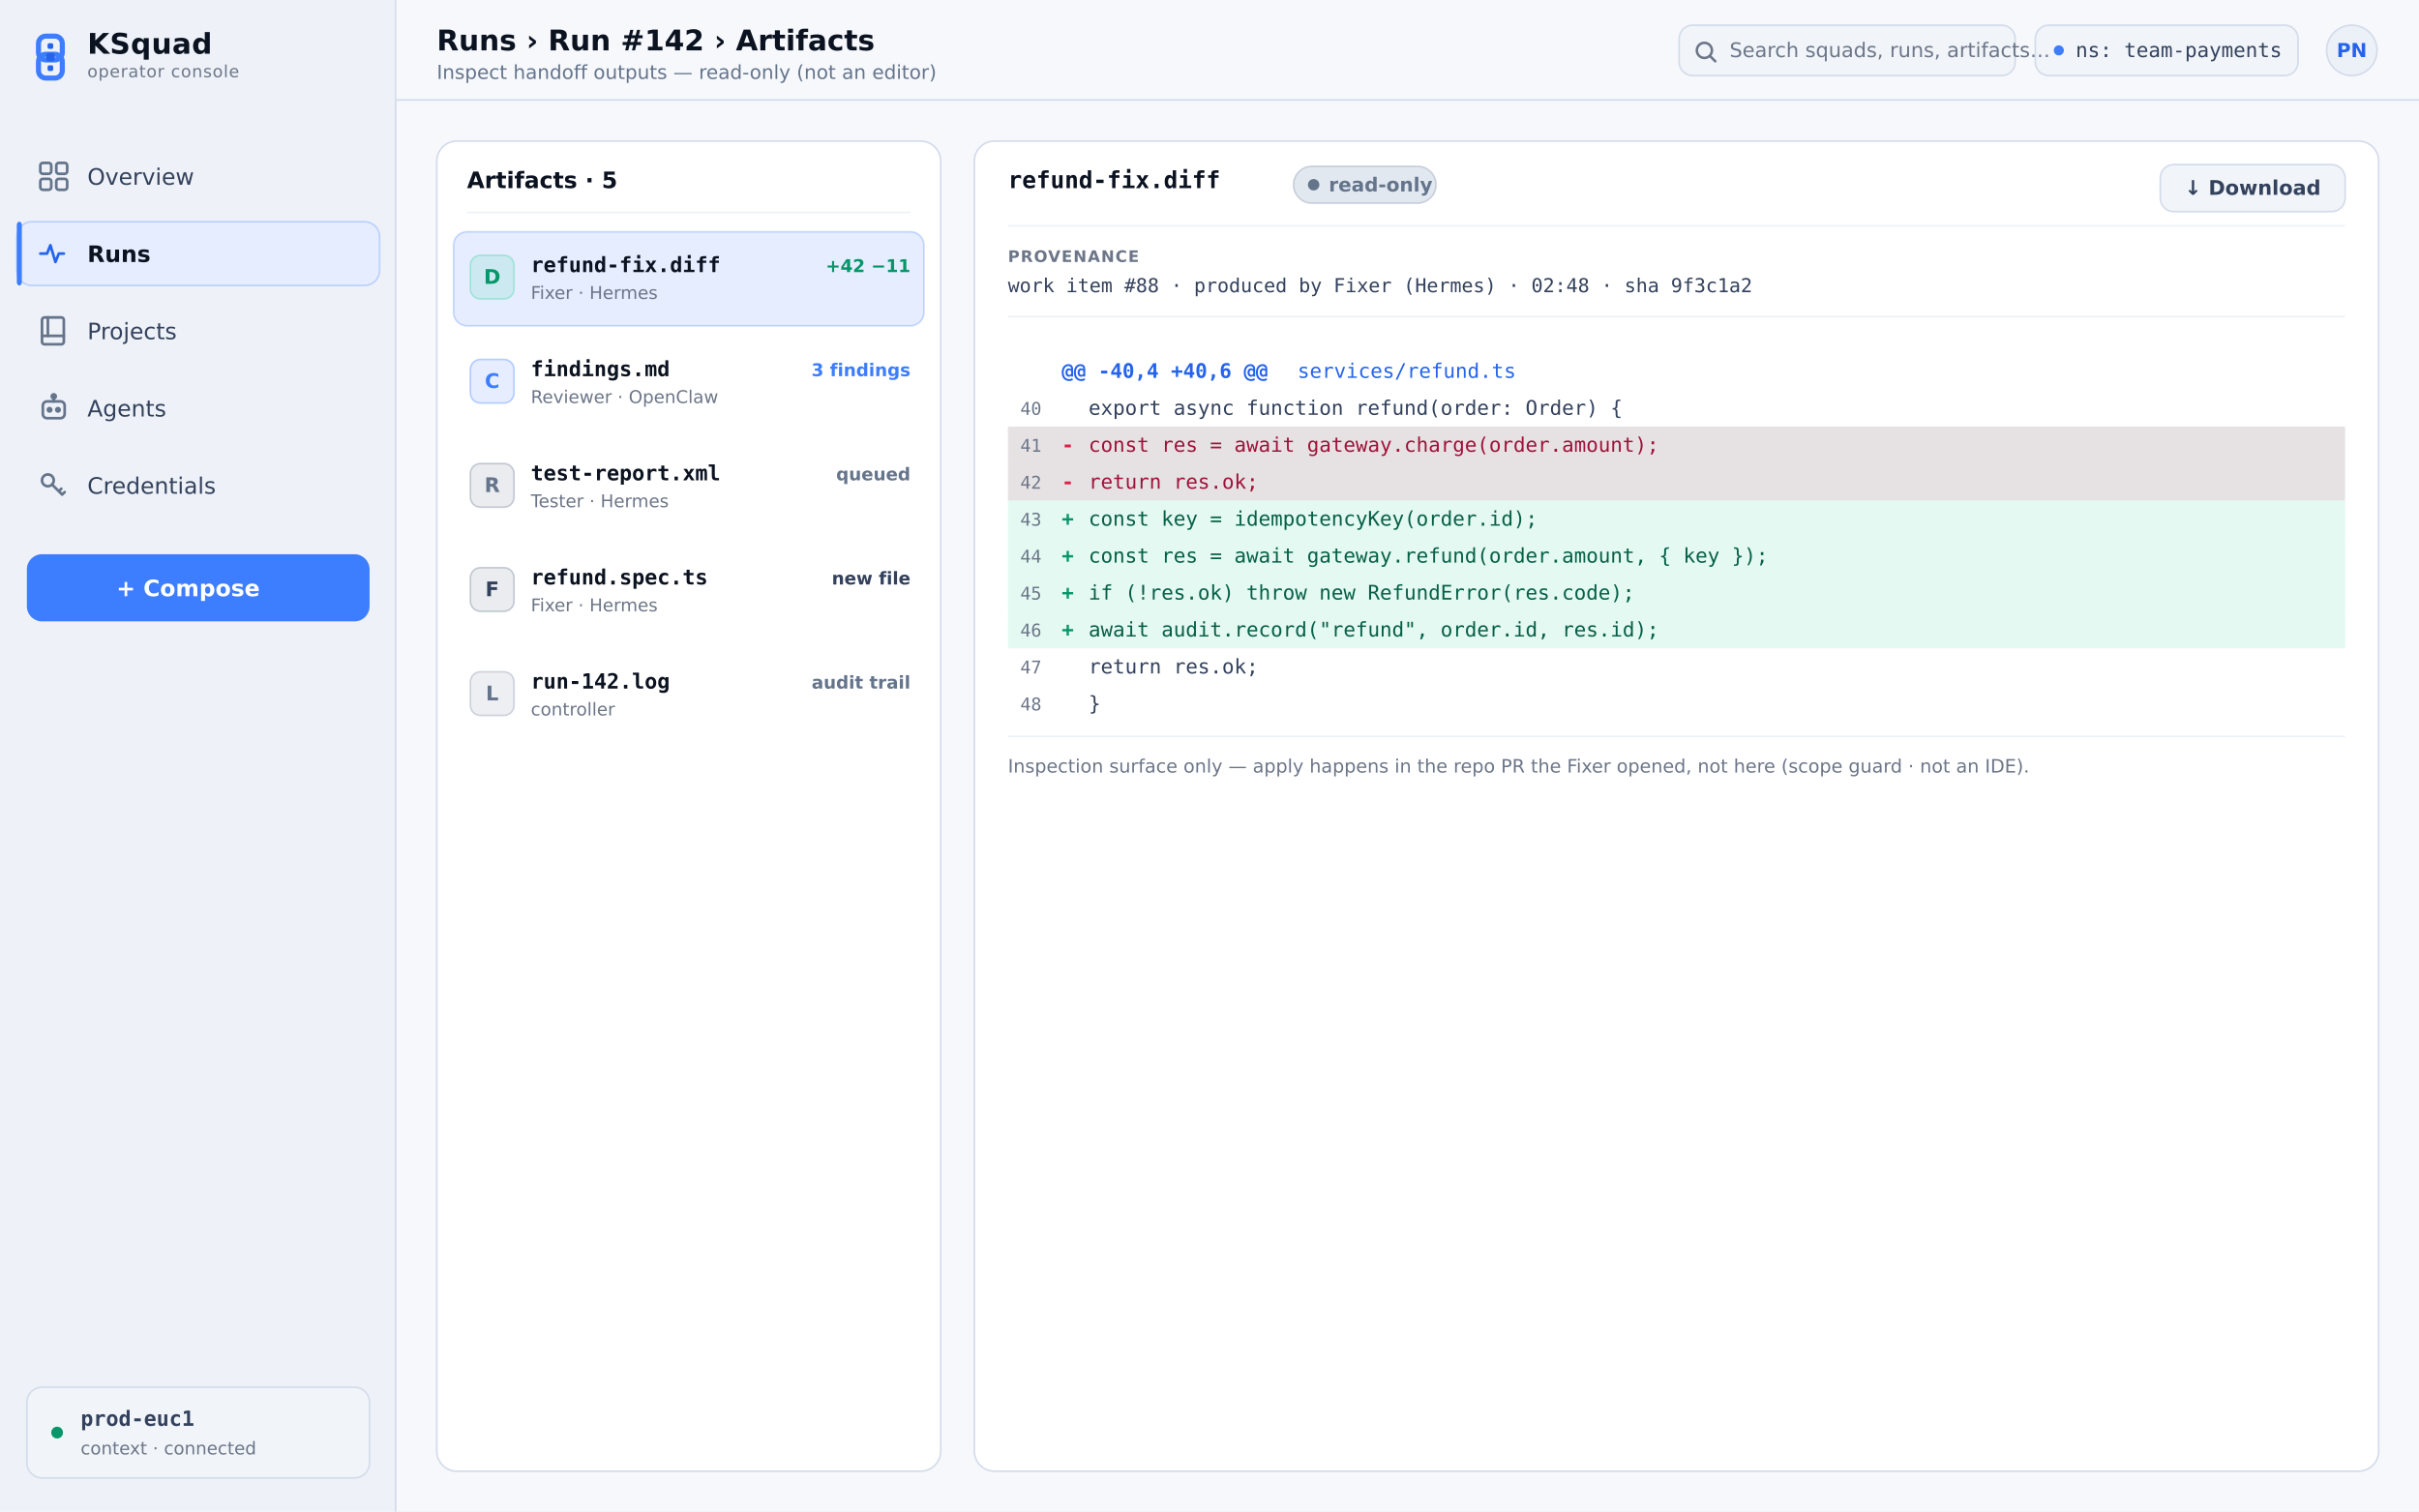
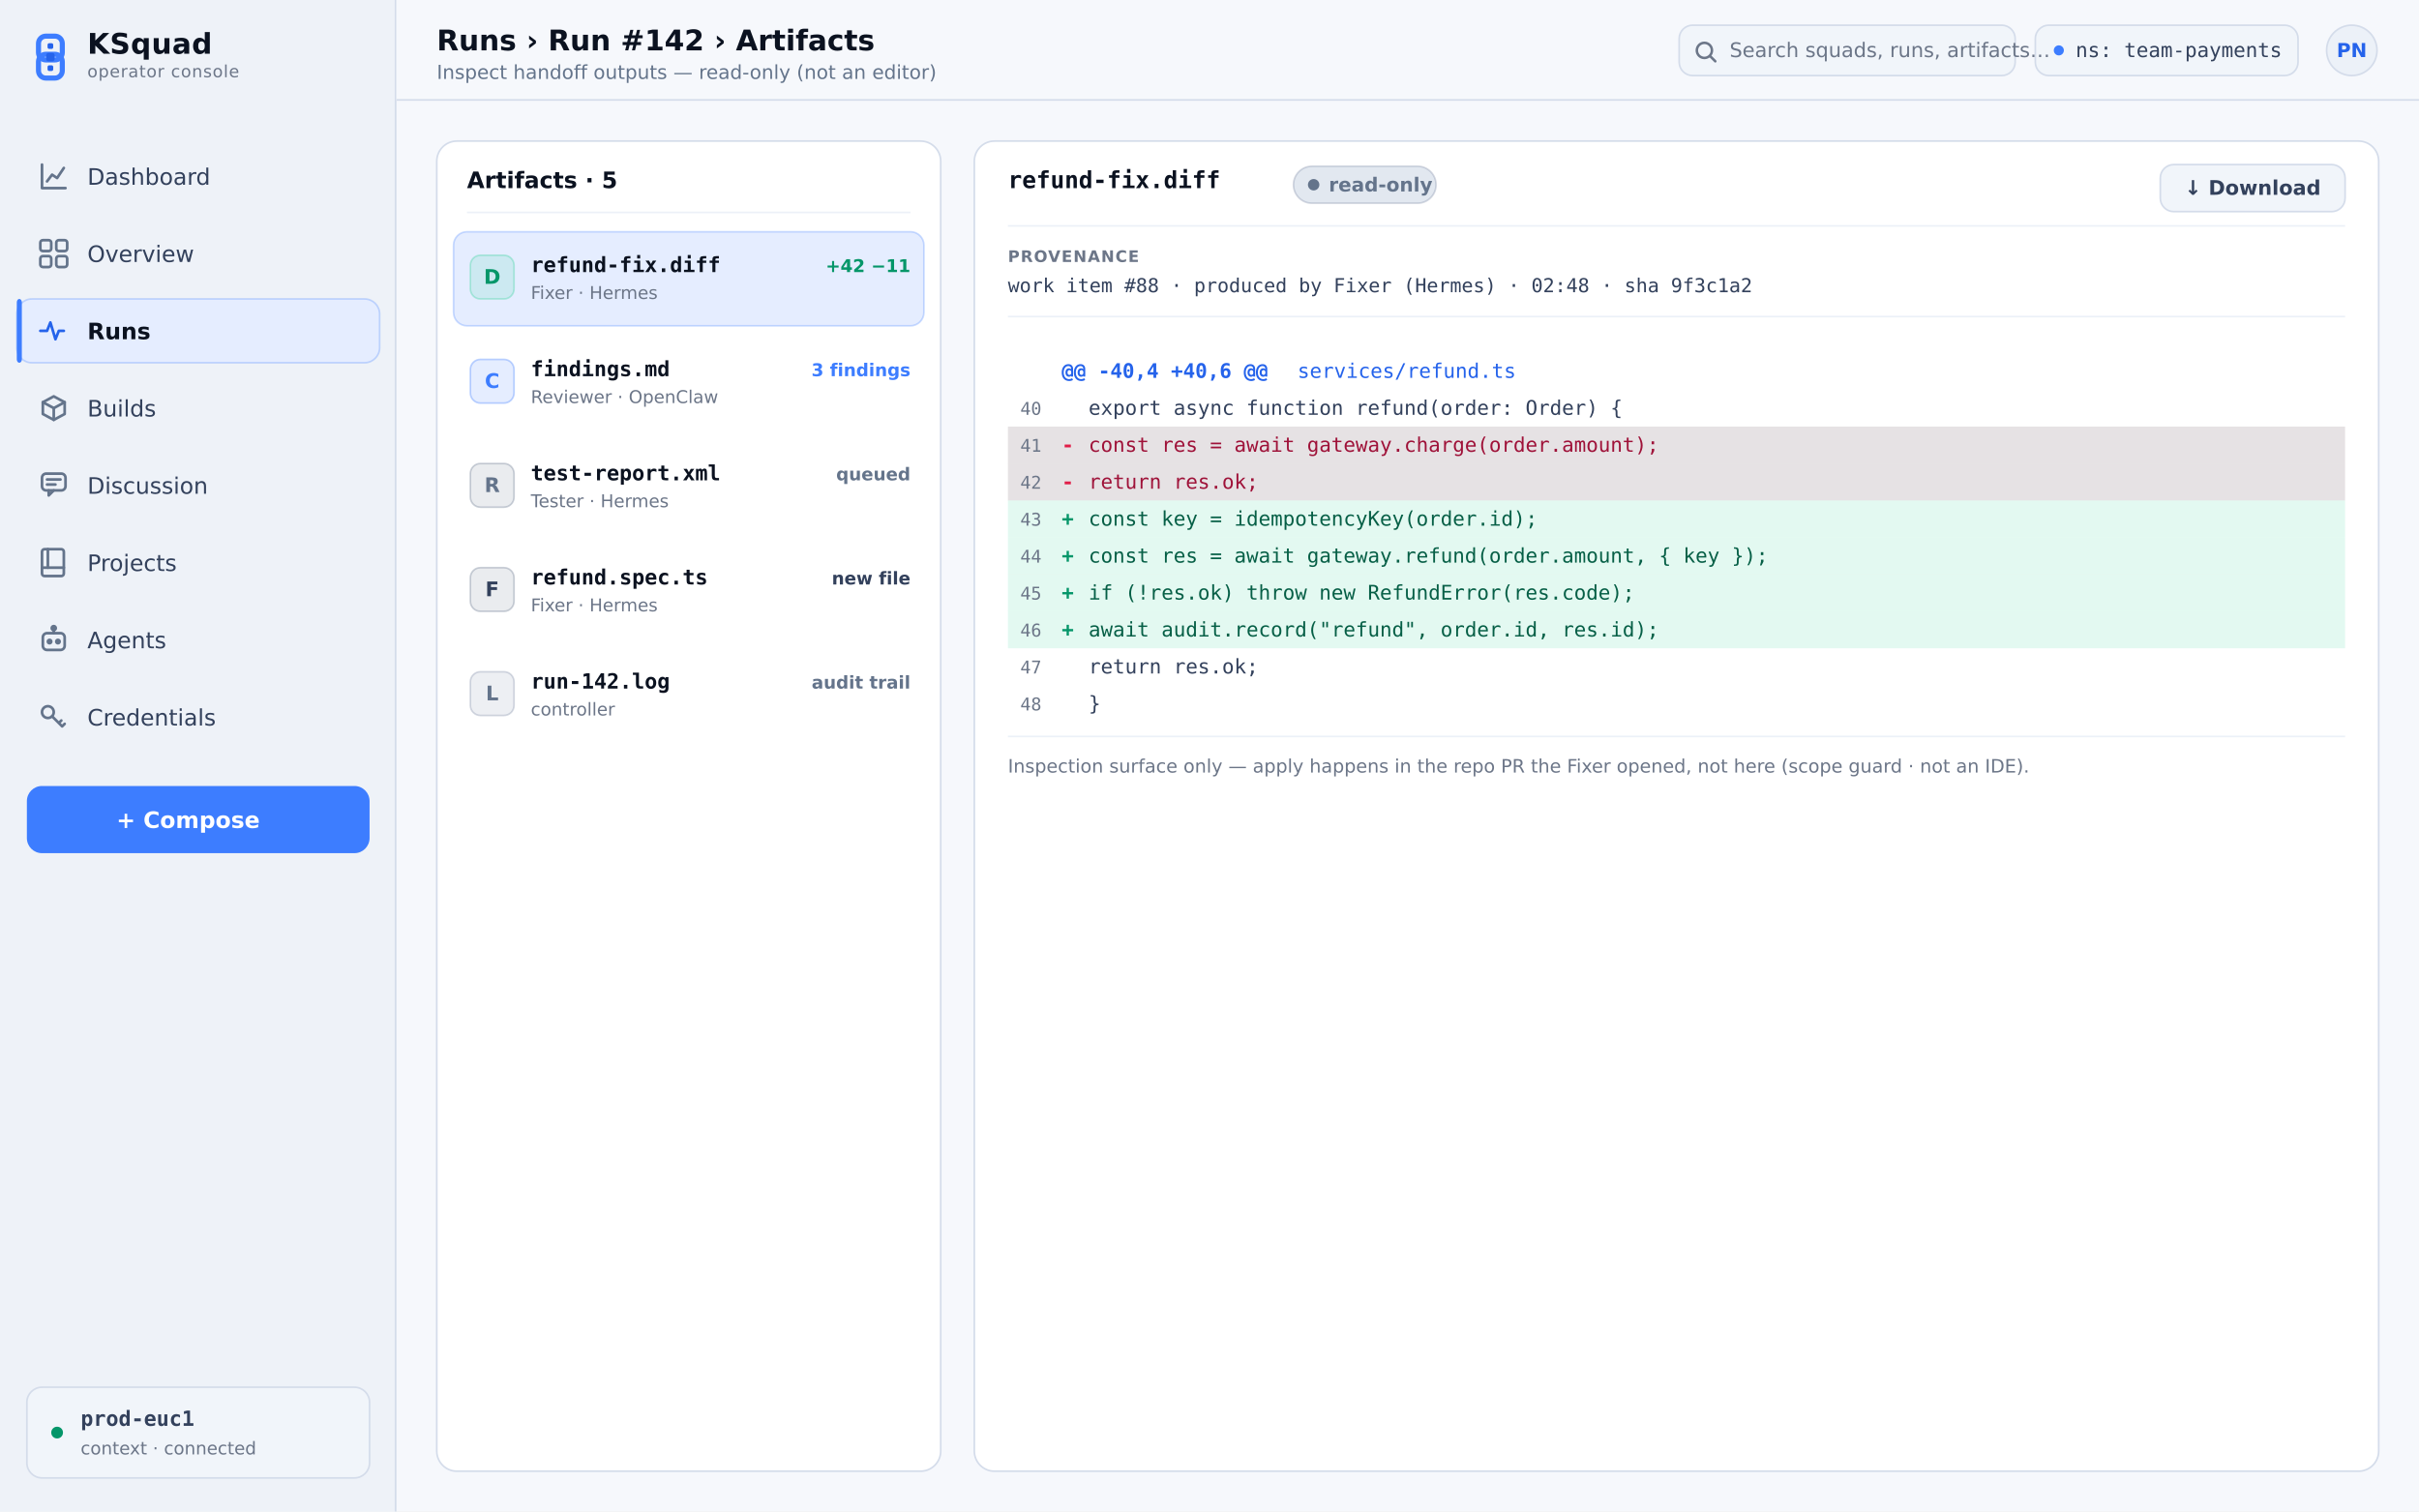
<svg xmlns="http://www.w3.org/2000/svg" width="1440" height="900" viewBox="0 0 1440 900" font-family="DejaVu Sans">
  <rect x="0" y="0" width="1440" height="900" rx="0" ry="0" fill="#F6F8FC" stroke="none" stroke-width="1" />
  <rect x="0" y="0" width="236" height="900" rx="0" ry="0" fill="#EEF2F8" stroke="none" stroke-width="1" />
  <rect x="235" y="0" width="1" height="900" rx="0" ry="0" fill="#D4DCEA" stroke="none" stroke-width="1" />
  <g transform="translate(30,34) scale(0.33735) translate(-50,-50)">
    <rect x="29" y="45" width="42" height="42" rx="13" fill="none" stroke="#3D7DFF" stroke-width="9" />
    <rect x="29" y="13" width="42" height="42" rx="13" fill="none" stroke="#3D7DFF" stroke-width="9" />
    <rect x="45" y="25.5" width="10" height="10" rx="2.8" fill="#2563EB" />
    <rect x="45" y="64.5" width="10" height="10" rx="2.8" fill="#2563EB" />
    <rect x="42.5" y="42.5" width="15" height="15" rx="4.2" fill="#2563EB" />
  </g>
  <text x="52" y="32" font-family="DejaVu Sans" font-size="17" fill="#0B1220" font-weight="700" text-anchor="start" letter-spacing="0.2">KSquad</text>
  <text x="52" y="46" font-family="DejaVu Sans" font-size="10" fill="#6C7688" font-weight="400" text-anchor="start" letter-spacing="0.4">operator console</text>
  <g fill="none" stroke="#64748B" stroke-width="1.6" stroke-linecap="round" stroke-linejoin="round">
-     <rect x="24" y="97" width="6.5" height="6.5" rx="1.5" />
-     <rect x="33.5" y="97" width="6.5" height="6.5" rx="1.5" />
-     <rect x="24" y="106.5" width="6.5" height="6.5" rx="1.5" />
-     <rect x="33.5" y="106.5" width="6.5" height="6.5" rx="1.5" />
+     <path d="M25 98 v14 h14" />
+     <path d="M28 108 l3 -4 l3 2 l4 -6" />
  </g>
-   <text x="52" y="110" font-family="DejaVu Sans" font-size="13.5" fill="#33415C" font-weight="500" text-anchor="start">Overview</text>
-   <rect x="10" y="132" width="216" height="38" rx="9" ry="9" fill="#E5EDFF" stroke="#3D7DFF44" stroke-width="1" />
-   <rect x="10" y="132" width="3" height="38" rx="2" ry="2" fill="#3D7DFF" stroke="none" stroke-width="1" />
+   <text x="52" y="110" font-family="DejaVu Sans" font-size="13.5" fill="#33415C" font-weight="500" text-anchor="start">Dashboard</text>
+   <g fill="none" stroke="#64748B" stroke-width="1.6" stroke-linecap="round" stroke-linejoin="round">
+     <rect x="24" y="143" width="6.5" height="6.5" rx="1.5" />
+     <rect x="33.5" y="143" width="6.5" height="6.5" rx="1.5" />
+     <rect x="24" y="152.5" width="6.5" height="6.5" rx="1.5" />
+     <rect x="33.5" y="152.5" width="6.5" height="6.5" rx="1.5" />
+   </g>
+   <text x="52" y="156" font-family="DejaVu Sans" font-size="13.5" fill="#33415C" font-weight="500" text-anchor="start">Overview</text>
+   <rect x="10" y="178" width="216" height="38" rx="9" ry="9" fill="#E5EDFF" stroke="#3D7DFF44" stroke-width="1" />
+   <rect x="10" y="178" width="3" height="38" rx="2" ry="2" fill="#3D7DFF" stroke="none" stroke-width="1" />
  <g fill="none" stroke="#2563EB" stroke-width="1.6" stroke-linecap="round" stroke-linejoin="round">
-     <path d="M24 151 h4 l2 -5 l3 10 l2 -5 h3" />
+     <path d="M24 197 h4 l2 -5 l3 10 l2 -5 h3" />
  </g>
-   <text x="52" y="156" font-family="DejaVu Sans" font-size="13.5" fill="#0B1220" font-weight="600" text-anchor="start">Runs</text>
+   <text x="52" y="202" font-family="DejaVu Sans" font-size="13.5" fill="#0B1220" font-weight="600" text-anchor="start">Runs</text>
  <g fill="none" stroke="#64748B" stroke-width="1.6" stroke-linecap="round" stroke-linejoin="round">
-     <rect x="25" y="189" width="13" height="16" rx="1.5" />
-     <path d="M25 200 h13" />
-     <path d="M28.5 189 v11" />
+     <path d="M32 236 l6.5 3.5 v7 l-6.5 3.5 l-6.5 -3.5 v-7 z" />
+     <path d="M25.5 239.5 l6.5 3.5 l6.5 -3.5" />
+     <path d="M32 243 v7" />
  </g>
-   <text x="52" y="202" font-family="DejaVu Sans" font-size="13.5" fill="#33415C" font-weight="500" text-anchor="start">Projects</text>
+   <text x="52" y="248" font-family="DejaVu Sans" font-size="13.5" fill="#33415C" font-weight="500" text-anchor="start">Builds</text>
  <g fill="none" stroke="#64748B" stroke-width="1.6" stroke-linecap="round" stroke-linejoin="round">
-     <rect x="25.5" y="239" width="13" height="10" rx="2.5" />
-     <path d="M32 236 v3" />
-     <circle cx="32" cy="236" r="1.2" fill="#64748B" />
-     <circle cx="29.5" cy="244" r="1" fill="#64748B" />
-     <circle cx="34.5" cy="244" r="1" fill="#64748B" />
+     <rect x="25" y="282" width="14" height="10" rx="2.5" />
+     <path d="M29 292 v3 l3 -3" />
+     <path d="M28 285.5 h8 M28 288.5 h5" />
  </g>
-   <text x="52" y="248" font-family="DejaVu Sans" font-size="13.5" fill="#33415C" font-weight="500" text-anchor="start">Agents</text>
+   <text x="52" y="294" font-family="DejaVu Sans" font-size="13.5" fill="#33415C" font-weight="500" text-anchor="start">Discussion</text>
  <g fill="none" stroke="#64748B" stroke-width="1.6" stroke-linecap="round" stroke-linejoin="round">
-     <circle cx="28.5" cy="286" r="3.5" />
-     <path d="M31 288.5 l6 6 M35 292.5 l1.5 -1.5 M37 294.5 l1.5 -1.5" />
+     <rect x="25" y="327" width="13" height="16" rx="1.5" />
+     <path d="M25 338 h13" />
+     <path d="M28.5 327 v11" />
  </g>
-   <text x="52" y="294" font-family="DejaVu Sans" font-size="13.5" fill="#33415C" font-weight="500" text-anchor="start">Credentials</text>
-   <rect x="16" y="330" width="204" height="40" rx="9" ry="9" fill="#3D7DFF" stroke="none" stroke-width="1" />
-   <text x="112" y="355" font-family="DejaVu Sans" font-size="13.5" fill="#fff" font-weight="600" text-anchor="middle">+  Compose</text>
+   <text x="52" y="340" font-family="DejaVu Sans" font-size="13.5" fill="#33415C" font-weight="500" text-anchor="start">Projects</text>
+   <g fill="none" stroke="#64748B" stroke-width="1.6" stroke-linecap="round" stroke-linejoin="round">
+     <rect x="25.5" y="377" width="13" height="10" rx="2.5" />
+     <path d="M32 374 v3" />
+     <circle cx="32" cy="374" r="1.2" fill="#64748B" />
+     <circle cx="29.5" cy="382" r="1" fill="#64748B" />
+     <circle cx="34.5" cy="382" r="1" fill="#64748B" />
+   </g>
+   <text x="52" y="386" font-family="DejaVu Sans" font-size="13.5" fill="#33415C" font-weight="500" text-anchor="start">Agents</text>
+   <g fill="none" stroke="#64748B" stroke-width="1.6" stroke-linecap="round" stroke-linejoin="round">
+     <circle cx="28.5" cy="424" r="3.5" />
+     <path d="M31 426.5 l6 6 M35 430.5 l1.5 -1.5 M37 432.5 l1.5 -1.5" />
+   </g>
+   <text x="52" y="432" font-family="DejaVu Sans" font-size="13.5" fill="#33415C" font-weight="500" text-anchor="start">Credentials</text>
+   <rect x="16" y="468" width="204" height="40" rx="9" ry="9" fill="#3D7DFF" stroke="none" stroke-width="1" />
+   <text x="112" y="493" font-family="DejaVu Sans" font-size="13.5" fill="#fff" font-weight="600" text-anchor="middle">+  Compose</text>
  <rect x="16" y="826" width="204" height="54" rx="9" ry="9" fill="#F1F5FA" stroke="#D4DCEA" stroke-width="1" />
  <circle cx="34" cy="853" r="3.5" fill="#059669" />
  <text x="48" y="849" font-family="DejaVu Sans Mono" font-size="12.5" fill="#33415C" font-weight="600" text-anchor="start">prod-euc1</text>
  <text x="48" y="866" font-family="DejaVu Sans" font-size="10.5" fill="#6C7688" font-weight="400" text-anchor="start">context · connected</text>
  <rect x="236" y="0" width="1204" height="60" rx="0" ry="0" fill="#F6F8FC" stroke="none" stroke-width="1" />
  <rect x="236" y="59" width="1204" height="1" rx="0" ry="0" fill="#D4DCEA" stroke="none" stroke-width="1" />
  <text x="260" y="30" font-family="DejaVu Sans" font-size="17" fill="#0B1220" font-weight="700" text-anchor="start">Runs  ›  Run #142  ›  Artifacts</text>
  <text x="260" y="47" font-family="DejaVu Sans" font-size="11.5" fill="#64748B" font-weight="400" text-anchor="start">Inspect handoff outputs — read-only (not an editor)</text>
  <circle cx="1400" cy="30" r="15" fill="#ECF1F8" stroke="#D4DCEA" />
  <text x="1400" y="34" font-family="DejaVu Sans" font-size="11.5" fill="#2563EB" font-weight="700" text-anchor="middle">PN</text>
  <rect x="1211.6" y="15" width="156.4" height="30" rx="8" ry="8" fill="#F1F5FA" stroke="#D4DCEA" stroke-width="1" />
  <circle cx="1225.6" cy="30" r="3" fill="#3D7DFF" />
  <text x="1235.6" y="34" font-family="DejaVu Sans Mono" font-size="12" fill="#33415C" font-weight="400" text-anchor="start">ns: team-payments</text>
  <rect x="999.6" y="15" width="200" height="30" rx="8" ry="8" fill="#F1F5FA" stroke="#D4DCEA" stroke-width="1" />
  <circle cx="1014.6" cy="30" r="4.5" fill="none" stroke="#6C7688" stroke-width="1.5" />
  <path d="M1018.1 33.5 l3 3" stroke="#6C7688" stroke-width="1.5" stroke-linecap="round" />
  <text x="1029.6" y="34" font-family="DejaVu Sans" font-size="12" fill="#6C7688" font-weight="400" text-anchor="start">Search squads, runs, artifacts…</text>
  <rect x="260" y="84" width="300" height="792" rx="12" ry="12" fill="#FFFFFF" stroke="#D4DCEA" stroke-width="1" />
  <text x="278" y="112" font-family="DejaVu Sans" font-size="13.5" fill="#0B1220" font-weight="700" text-anchor="start">Artifacts · 5</text>
  <rect x="278" y="126" width="264" height="1" rx="0" ry="0" fill="#ECF1F8" stroke="none" stroke-width="1" />
  <rect x="270" y="138" width="280" height="56" rx="8" ry="8" fill="#E5EDFF" stroke="#3D7DFF44" stroke-width="1" />
  <rect x="280" y="152" width="26" height="26" rx="6" ry="6" fill="#34D39922" stroke="#34D39955" stroke-width="1" />
  <text x="293" y="169" font-family="DejaVu Sans" font-size="12" fill="#059669" font-weight="700" text-anchor="middle">D</text>
  <text x="316" y="162" font-family="DejaVu Sans Mono" font-size="12.5" fill="#0B1220" font-weight="600" text-anchor="start">refund-fix.diff</text>
  <text x="316" y="178" font-family="DejaVu Sans" font-size="10.5" fill="#6C7688" font-weight="400" text-anchor="start">Fixer · Hermes</text>
  <text x="542" y="162" font-family="DejaVu Sans" font-size="10.5" fill="#059669" font-weight="600" text-anchor="end">+42 −11</text>
  <rect x="280" y="214" width="26" height="26" rx="6" ry="6" fill="#3D7DFF22" stroke="#3D7DFF55" stroke-width="1" />
  <text x="293" y="231" font-family="DejaVu Sans" font-size="12" fill="#3D7DFF" font-weight="700" text-anchor="middle">C</text>
  <text x="316" y="224" font-family="DejaVu Sans Mono" font-size="12.5" fill="#0B1220" font-weight="600" text-anchor="start">findings.md</text>
  <text x="316" y="240" font-family="DejaVu Sans" font-size="10.5" fill="#6C7688" font-weight="400" text-anchor="start">Reviewer · OpenClaw</text>
  <text x="542" y="224" font-family="DejaVu Sans" font-size="10.5" fill="#3D7DFF" font-weight="600" text-anchor="end">3 findings</text>
  <rect x="280" y="276" width="26" height="26" rx="6" ry="6" fill="#64748B22" stroke="#64748B55" stroke-width="1" />
  <text x="293" y="293" font-family="DejaVu Sans" font-size="12" fill="#64748B" font-weight="700" text-anchor="middle">R</text>
  <text x="316" y="286" font-family="DejaVu Sans Mono" font-size="12.5" fill="#0B1220" font-weight="600" text-anchor="start">test-report.xml</text>
  <text x="316" y="302" font-family="DejaVu Sans" font-size="10.5" fill="#6C7688" font-weight="400" text-anchor="start">Tester · Hermes</text>
  <text x="542" y="286" font-family="DejaVu Sans" font-size="10.5" fill="#64748B" font-weight="600" text-anchor="end">queued</text>
  <rect x="280" y="338" width="26" height="26" rx="6" ry="6" fill="#64748B22" stroke="#64748B55" stroke-width="1" />
  <text x="293" y="355" font-family="DejaVu Sans" font-size="12" fill="#33415C" font-weight="700" text-anchor="middle">F</text>
  <text x="316" y="348" font-family="DejaVu Sans Mono" font-size="12.5" fill="#0B1220" font-weight="600" text-anchor="start">refund.spec.ts</text>
  <text x="316" y="364" font-family="DejaVu Sans" font-size="10.5" fill="#6C7688" font-weight="400" text-anchor="start">Fixer · Hermes</text>
  <text x="542" y="348" font-family="DejaVu Sans" font-size="10.5" fill="#33415C" font-weight="600" text-anchor="end">new file</text>
  <rect x="280" y="400" width="26" height="26" rx="6" ry="6" fill="#7E8CA622" stroke="#7E8CA655" stroke-width="1" />
  <text x="293" y="417" font-family="DejaVu Sans" font-size="12" fill="#64748B" font-weight="700" text-anchor="middle">L</text>
  <text x="316" y="410" font-family="DejaVu Sans Mono" font-size="12.5" fill="#0B1220" font-weight="600" text-anchor="start">run-142.log</text>
  <text x="316" y="426" font-family="DejaVu Sans" font-size="10.5" fill="#6C7688" font-weight="400" text-anchor="start">controller</text>
  <text x="542" y="410" font-family="DejaVu Sans" font-size="10.5" fill="#64748B" font-weight="600" text-anchor="end">audit trail</text>
  <rect x="580" y="84" width="836" height="792" rx="12" ry="12" fill="#FFFFFF" stroke="#D4DCEA" stroke-width="1" />
  <text x="600" y="112" font-family="DejaVu Sans Mono" font-size="14" fill="#0B1220" font-weight="700" text-anchor="start">refund-fix.diff</text>
  <rect x="770" y="99" width="84.855" height="22" rx="11" ry="11" fill="#E2E8F0" stroke="#7E8CA655" stroke-width="1" />
  <circle cx="782" cy="110" r="3.4" fill="#64748B" />
  <text x="791" y="114" font-family="DejaVu Sans" font-size="11.5" fill="#64748B" font-weight="600" text-anchor="start">read-only</text>
  <rect x="1286" y="98" width="110" height="28" rx="8" ry="8" fill="#F1F5FA" stroke="#D4DCEA" stroke-width="1" />
  <text x="1341" y="116" font-family="DejaVu Sans" font-size="12" fill="#33415C" font-weight="600" text-anchor="middle">↓ Download</text>
  <rect x="600" y="134" width="796" height="1" rx="0" ry="0" fill="#ECF1F8" stroke="none" stroke-width="1" />
  <text x="600" y="156" font-family="DejaVu Sans" font-size="9.5" fill="#6C7688" font-weight="600" text-anchor="start" letter-spacing="0.6">PROVENANCE</text>
  <text x="600" y="174" font-family="DejaVu Sans Mono" font-size="11.5" fill="#33415C" font-weight="400" text-anchor="start">work item #88  ·  produced by Fixer (Hermes)  ·  02:48  ·  sha 9f3c1a2</text>
  <rect x="600" y="188" width="796" height="1" rx="0" ry="0" fill="#ECF1F8" stroke="none" stroke-width="1" />
  <text x="632" y="225" font-family="DejaVu Sans Mono" font-size="12" fill="#2563EB" font-weight="700" text-anchor="start">@@ -40,4 +40,6 @@</text>
  <text x="772.4" y="225" font-family="DejaVu Sans Mono" font-size="12" fill="#2563EB" font-weight="400" text-anchor="start">services/refund.ts</text>
  <text x="620" y="247" font-family="DejaVu Sans Mono" font-size="10.5" fill="#6C7688" font-weight="400" text-anchor="end">40</text>
  <text x="632" y="247" font-family="DejaVu Sans Mono" font-size="12" fill="#6C7688" font-weight="700" text-anchor="start"> </text>
  <text x="648" y="247" font-family="DejaVu Sans Mono" font-size="12" fill="#33415C" font-weight="400" text-anchor="start">export async function refund(order: Order) {</text>
  <rect x="600" y="254" width="796" height="22" rx="0" ry="0" fill="#3315211F" stroke="none" stroke-width="1" />
  <text x="620" y="269" font-family="DejaVu Sans Mono" font-size="10.5" fill="#6C7688" font-weight="400" text-anchor="end">41</text>
  <text x="632" y="269" font-family="DejaVu Sans Mono" font-size="12" fill="#E11D48" font-weight="700" text-anchor="start">-</text>
  <text x="648" y="269" font-family="DejaVu Sans Mono" font-size="12" fill="#9F1239" font-weight="400" text-anchor="start">  const res = await gateway.charge(order.amount);</text>
  <rect x="600" y="276" width="796" height="22" rx="0" ry="0" fill="#3315211F" stroke="none" stroke-width="1" />
  <text x="620" y="291" font-family="DejaVu Sans Mono" font-size="10.5" fill="#6C7688" font-weight="400" text-anchor="end">42</text>
  <text x="632" y="291" font-family="DejaVu Sans Mono" font-size="12" fill="#E11D48" font-weight="700" text-anchor="start">-</text>
  <text x="648" y="291" font-family="DejaVu Sans Mono" font-size="12" fill="#9F1239" font-weight="400" text-anchor="start">  return res.ok;</text>
  <rect x="600" y="298" width="796" height="22" rx="0" ry="0" fill="#34D39922" stroke="none" stroke-width="1" />
  <text x="620" y="313" font-family="DejaVu Sans Mono" font-size="10.5" fill="#6C7688" font-weight="400" text-anchor="end">43</text>
  <text x="632" y="313" font-family="DejaVu Sans Mono" font-size="12" fill="#059669" font-weight="700" text-anchor="start">+</text>
  <text x="648" y="313" font-family="DejaVu Sans Mono" font-size="12" fill="#065F46" font-weight="400" text-anchor="start">  const key = idempotencyKey(order.id);</text>
  <rect x="600" y="320" width="796" height="22" rx="0" ry="0" fill="#34D39922" stroke="none" stroke-width="1" />
  <text x="620" y="335" font-family="DejaVu Sans Mono" font-size="10.5" fill="#6C7688" font-weight="400" text-anchor="end">44</text>
  <text x="632" y="335" font-family="DejaVu Sans Mono" font-size="12" fill="#059669" font-weight="700" text-anchor="start">+</text>
  <text x="648" y="335" font-family="DejaVu Sans Mono" font-size="12" fill="#065F46" font-weight="400" text-anchor="start">  const res = await gateway.refund(order.amount, { key });</text>
  <rect x="600" y="342" width="796" height="22" rx="0" ry="0" fill="#34D39922" stroke="none" stroke-width="1" />
  <text x="620" y="357" font-family="DejaVu Sans Mono" font-size="10.5" fill="#6C7688" font-weight="400" text-anchor="end">45</text>
  <text x="632" y="357" font-family="DejaVu Sans Mono" font-size="12" fill="#059669" font-weight="700" text-anchor="start">+</text>
  <text x="648" y="357" font-family="DejaVu Sans Mono" font-size="12" fill="#065F46" font-weight="400" text-anchor="start">  if (!res.ok) throw new RefundError(res.code);</text>
  <rect x="600" y="364" width="796" height="22" rx="0" ry="0" fill="#34D39922" stroke="none" stroke-width="1" />
  <text x="620" y="379" font-family="DejaVu Sans Mono" font-size="10.5" fill="#6C7688" font-weight="400" text-anchor="end">46</text>
  <text x="632" y="379" font-family="DejaVu Sans Mono" font-size="12" fill="#059669" font-weight="700" text-anchor="start">+</text>
  <text x="648" y="379" font-family="DejaVu Sans Mono" font-size="12" fill="#065F46" font-weight="400" text-anchor="start">  await audit.record("refund", order.id, res.id);</text>
  <text x="620" y="401" font-family="DejaVu Sans Mono" font-size="10.5" fill="#6C7688" font-weight="400" text-anchor="end">47</text>
  <text x="632" y="401" font-family="DejaVu Sans Mono" font-size="12" fill="#6C7688" font-weight="700" text-anchor="start"> </text>
  <text x="648" y="401" font-family="DejaVu Sans Mono" font-size="12" fill="#33415C" font-weight="400" text-anchor="start">  return res.ok;</text>
  <text x="620" y="423" font-family="DejaVu Sans Mono" font-size="10.5" fill="#6C7688" font-weight="400" text-anchor="end">48</text>
  <text x="632" y="423" font-family="DejaVu Sans Mono" font-size="12" fill="#6C7688" font-weight="700" text-anchor="start"> </text>
  <text x="648" y="423" font-family="DejaVu Sans Mono" font-size="12" fill="#33415C" font-weight="400" text-anchor="start">}</text>
  <rect x="600" y="438" width="796" height="1" rx="0" ry="0" fill="#ECF1F8" stroke="none" stroke-width="1" />
  <text x="600" y="460" font-family="DejaVu Sans" font-size="11" fill="#6C7688" font-weight="400" text-anchor="start">Inspection surface only — apply happens in the repo PR the Fixer opened, not here (scope guard · not an IDE).</text>
</svg>
